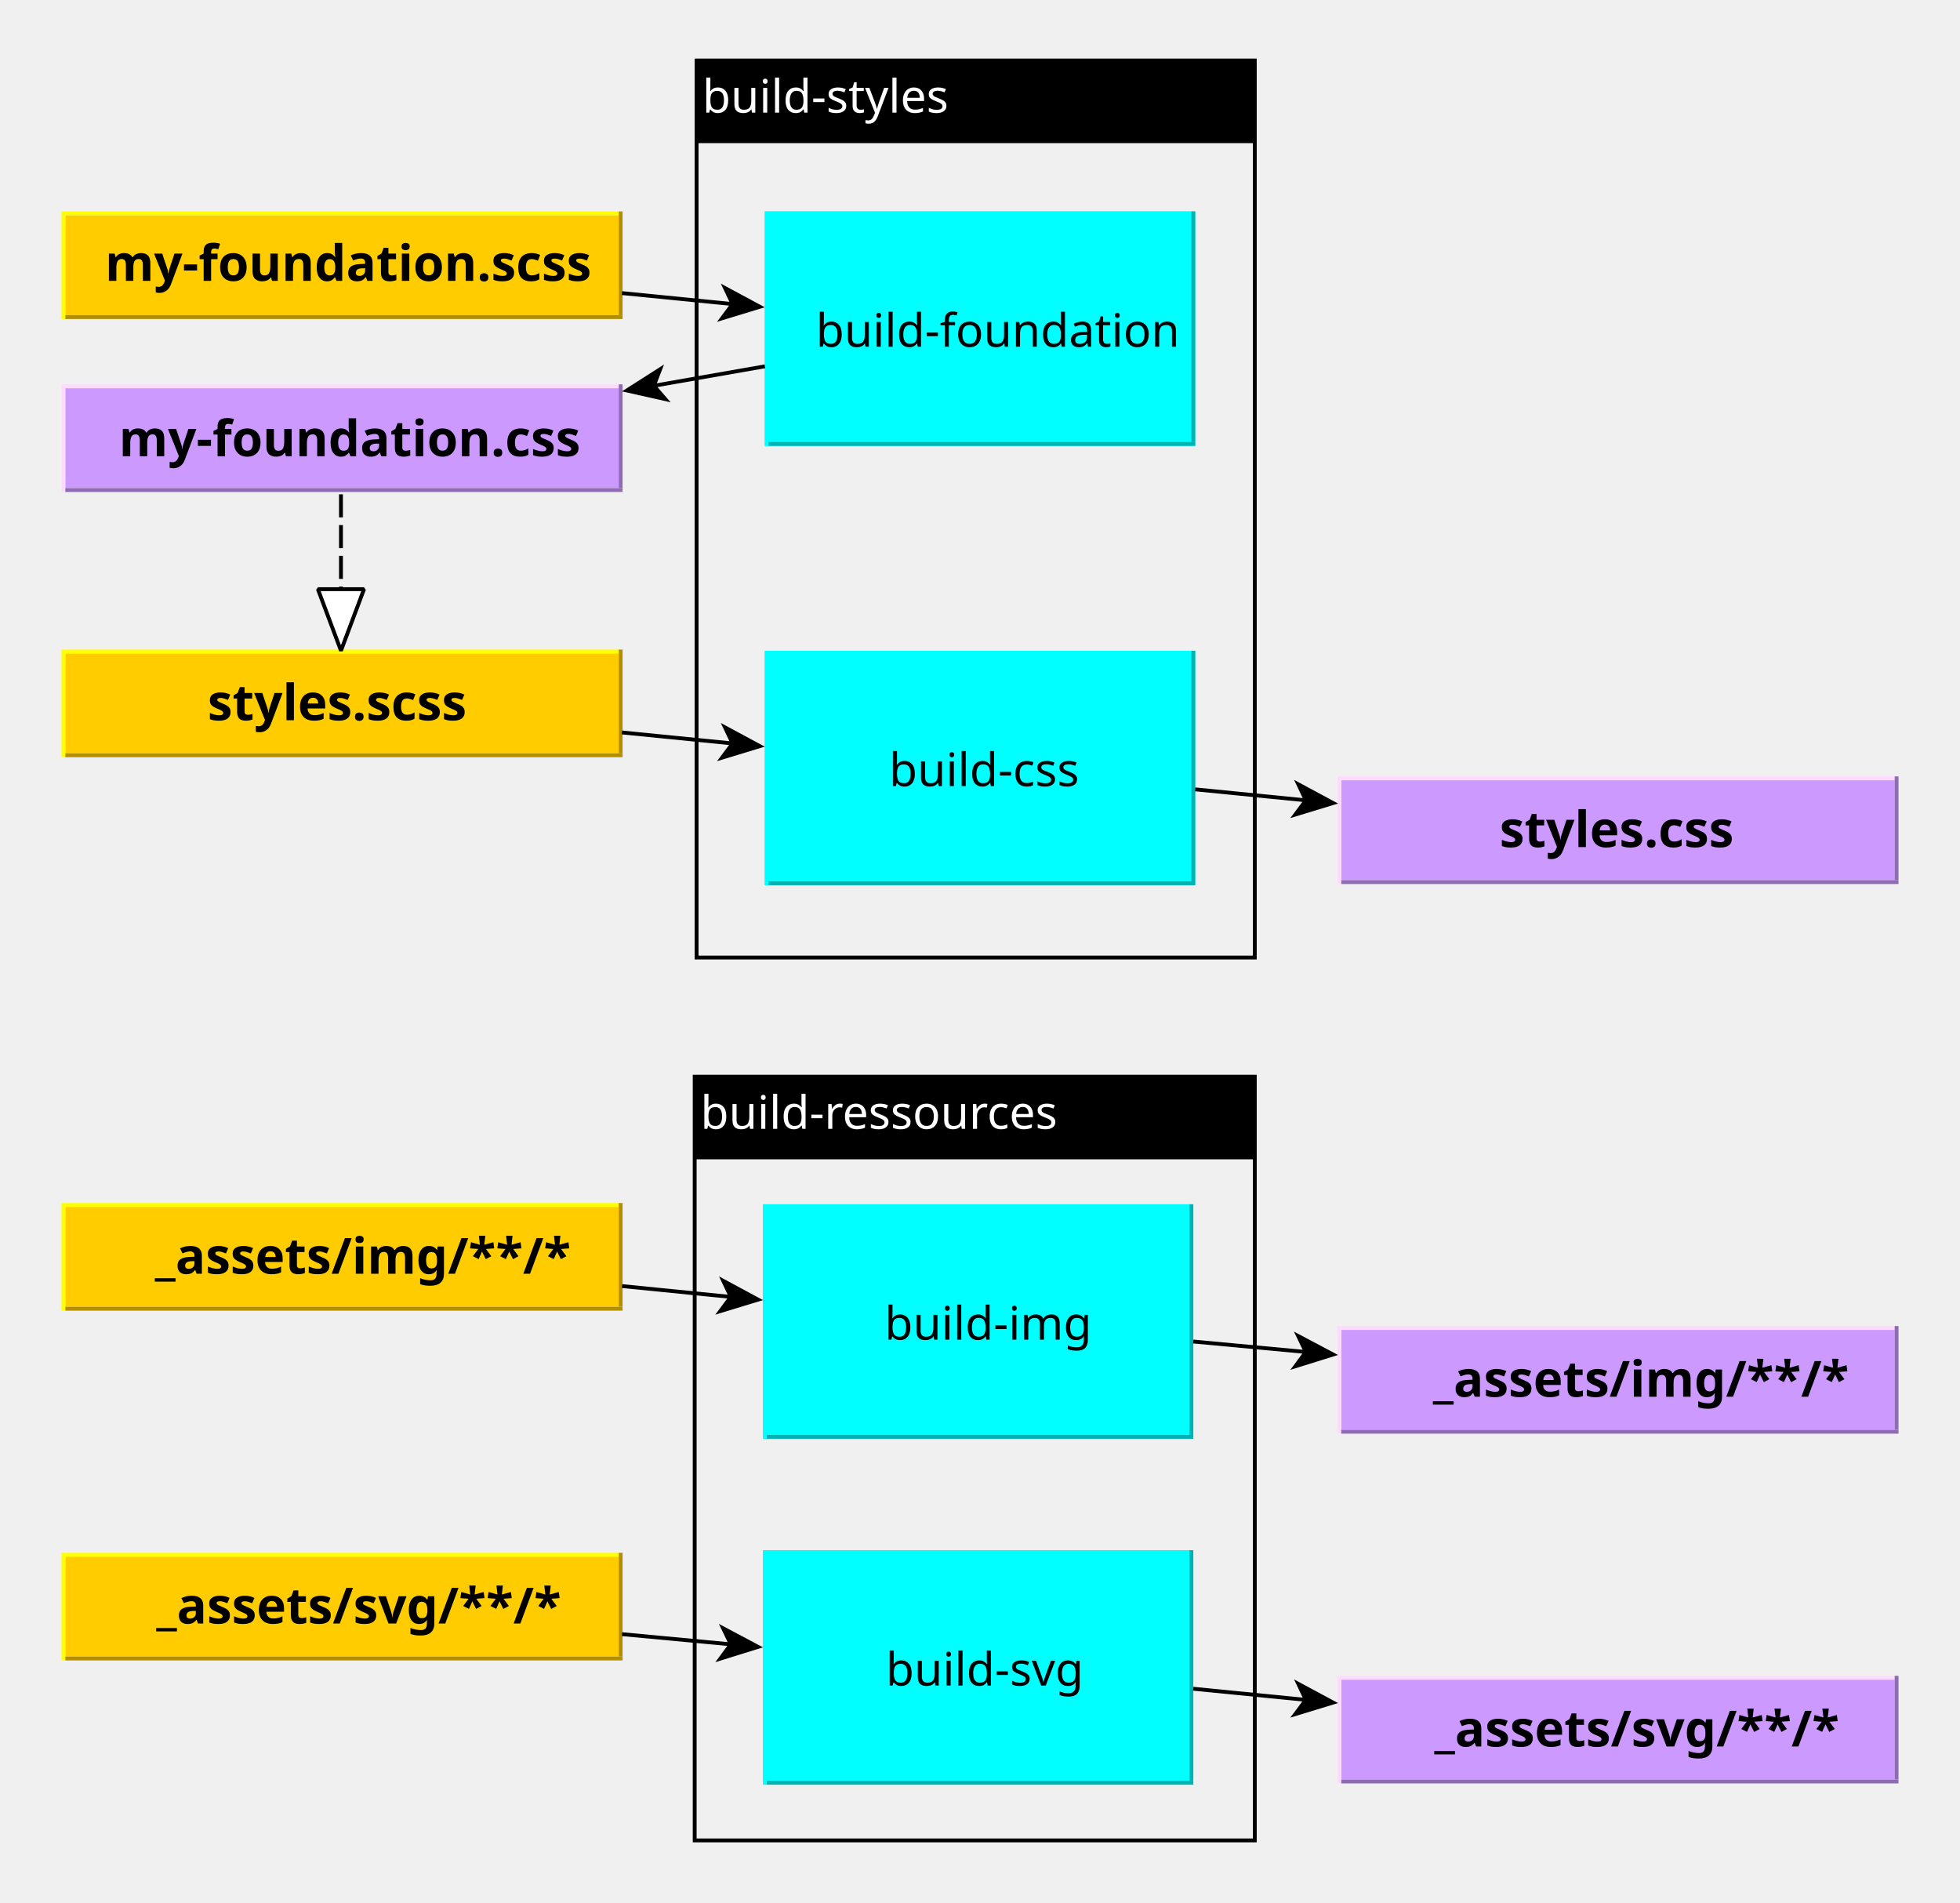
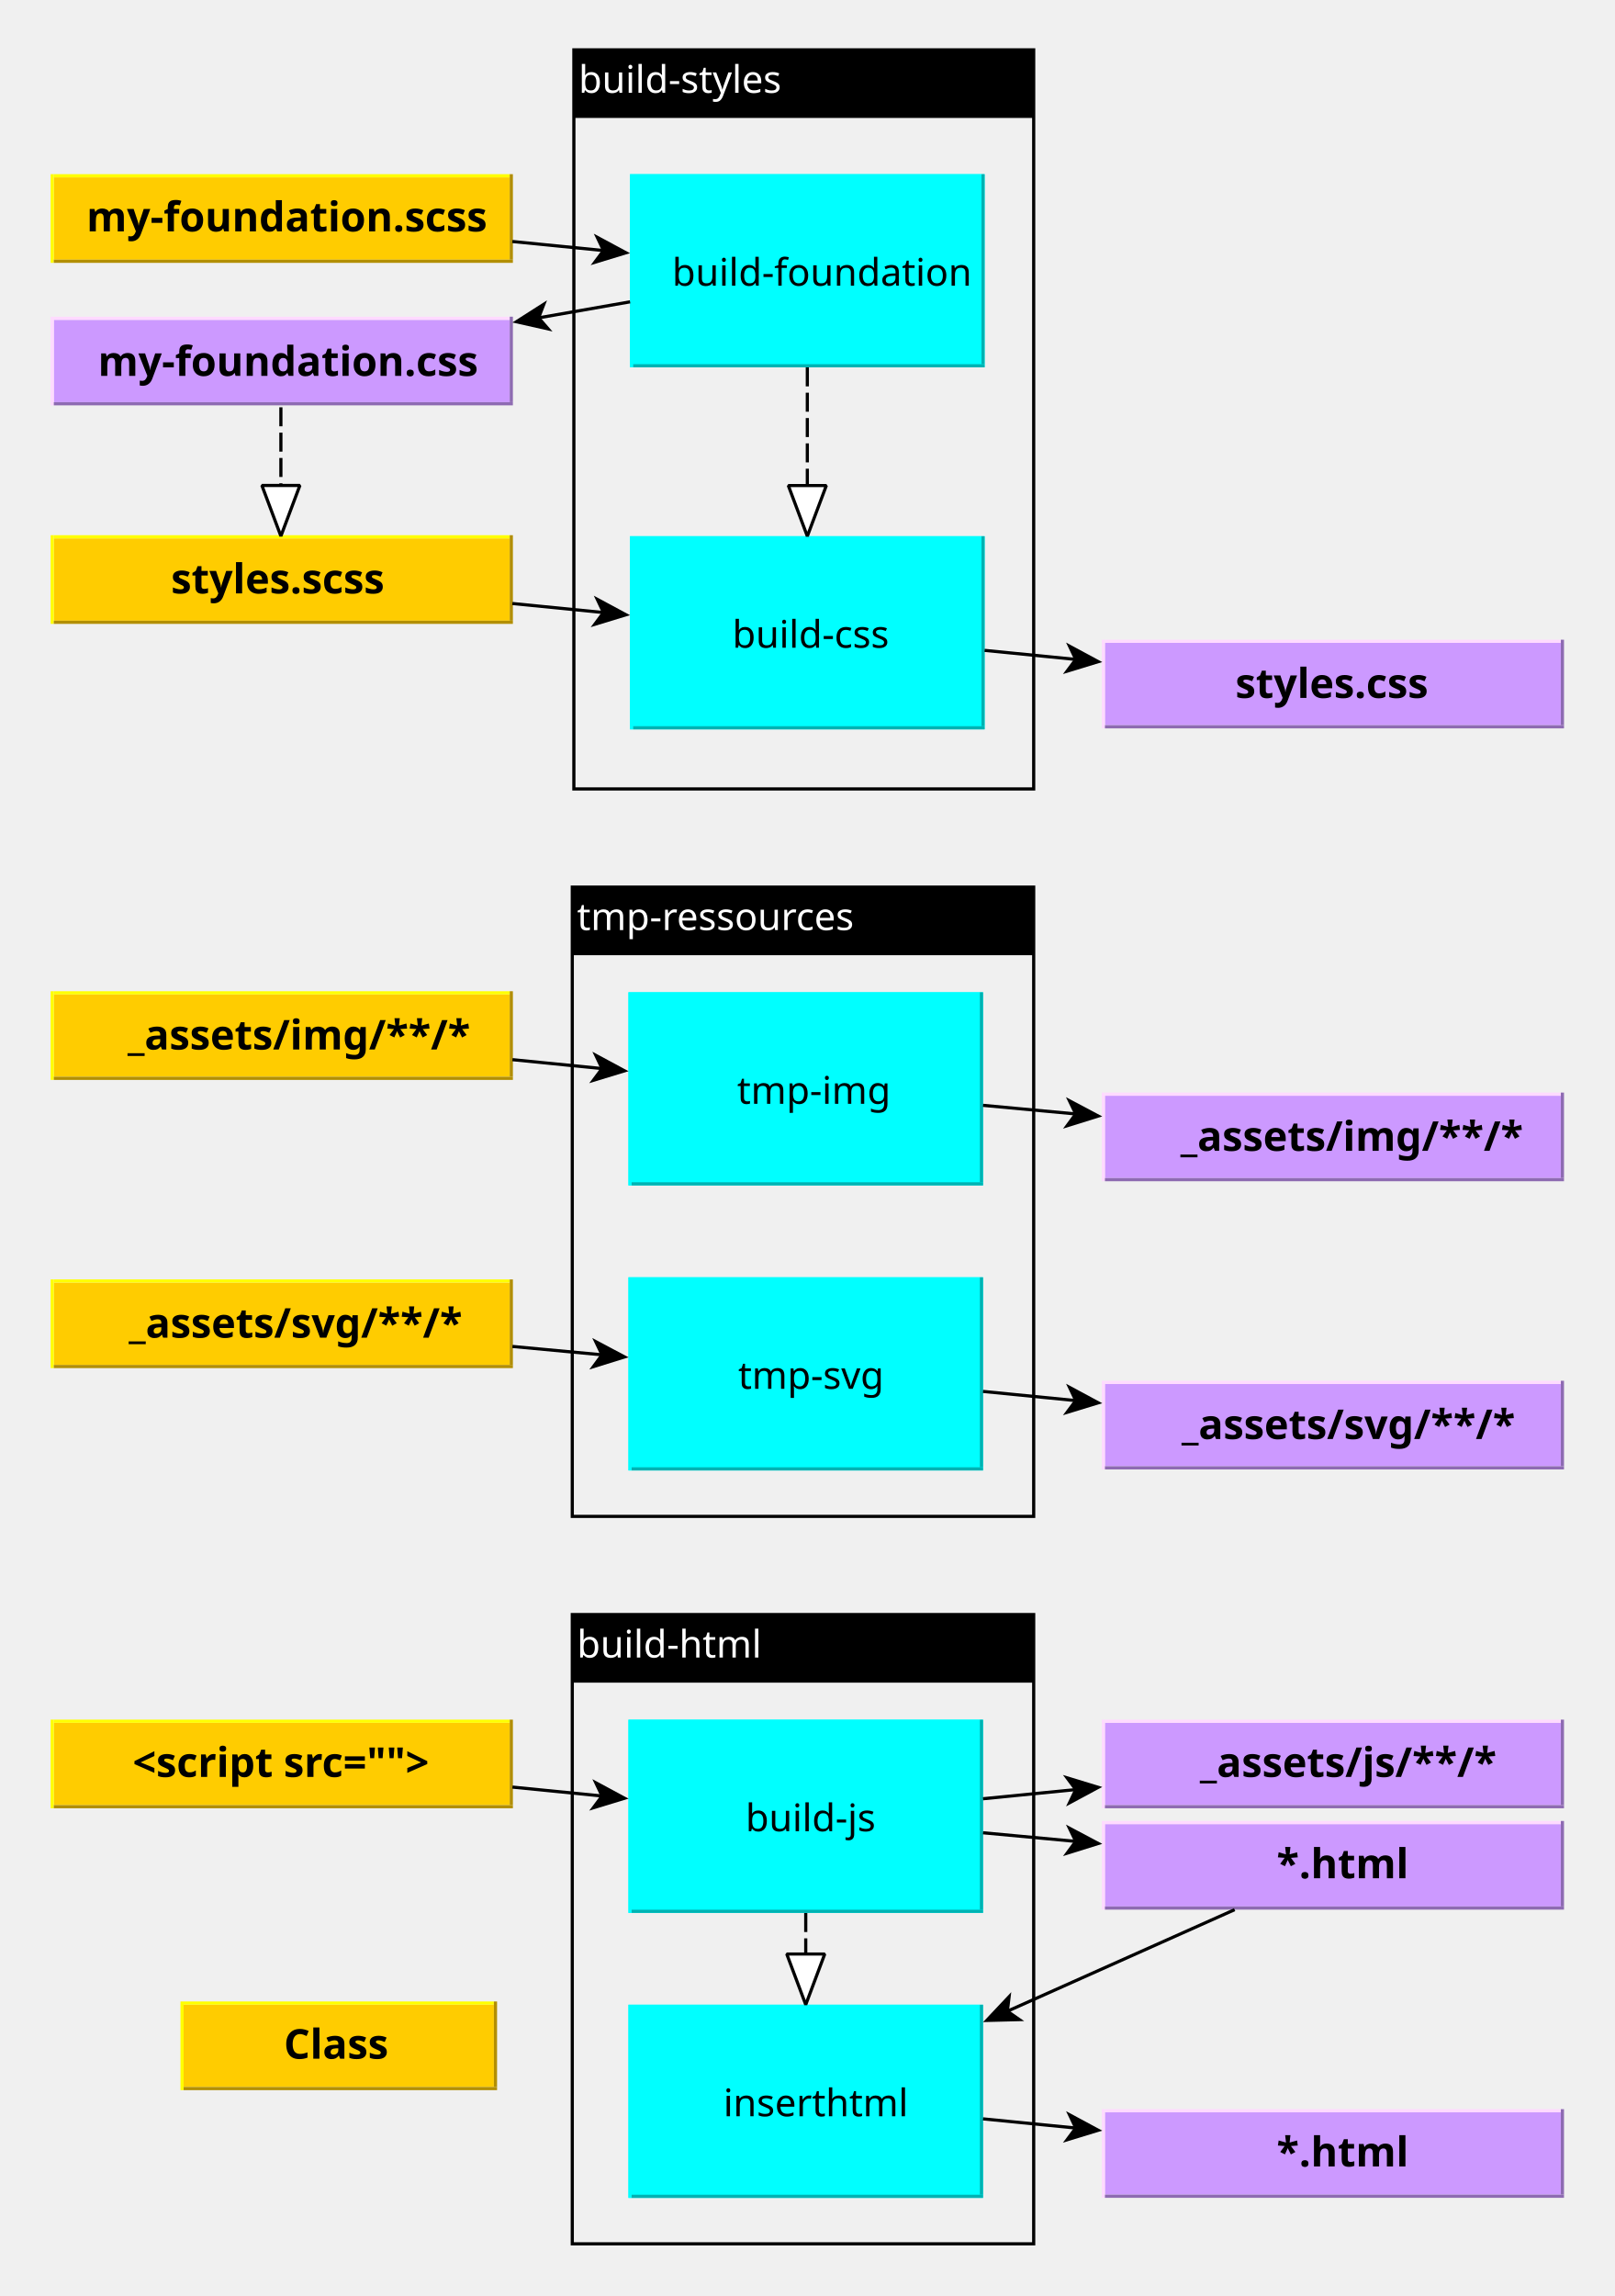
- <svg xmlns="http://www.w3.org/2000/svg" fill-opacity="1" color-rendering="auto" color-interpolation="auto" text-rendering="auto" stroke="black" stroke-linecap="square" width="510" stroke-miterlimit="10" shape-rendering="auto" stroke-opacity="1" fill="black" stroke-dasharray="none" font-weight="normal" stroke-width="1" height="495" font-family="'Dialog'" font-style="normal" stroke-linejoin="miter" font-size="12px" stroke-dashoffset="0" image-rendering="auto">
+ <svg xmlns="http://www.w3.org/2000/svg" fill-opacity="1" color-rendering="auto" color-interpolation="auto" text-rendering="auto" stroke="black" stroke-linecap="square" width="510" stroke-miterlimit="10" shape-rendering="auto" stroke-opacity="1" fill="black" stroke-dasharray="none" font-weight="normal" stroke-width="1" height="725" font-family="'Dialog'" font-style="normal" stroke-linejoin="miter" font-size="12px" stroke-dashoffset="0" image-rendering="auto">
  <defs id="genericDefs" />
  <g>
    <defs id="defs1">
      <clipPath clipPathUnits="userSpaceOnUse" id="clipPath1">
-         <path d="M0 0 L510 0 L510 495 L0 495 L0 0 Z" />
+         <path d="M0 0 L510 0 L510 725 L0 725 L0 0 Z" />
      </clipPath>
      <clipPath clipPathUnits="userSpaceOnUse" id="clipPath2">
-         <path d="M-312 -42 L198 -42 L198 453 L-312 453 L-312 -42 Z" />
+         <path d="M-312 -42 L198 -42 L198 683 L-312 683 L-312 -42 Z" />
      </clipPath>
      <clipPath clipPathUnits="userSpaceOnUse" id="clipPath3">
        <path d="M-296 13 L-296 41 L-150 41 L-150 13 Z" />
      </clipPath>
      <clipPath clipPathUnits="userSpaceOnUse" id="clipPath4">
        <path d="M-296 127 L-296 155 L-150 155 L-150 127 Z" />
      </clipPath>
      <clipPath clipPathUnits="userSpaceOnUse" id="clipPath5">
        <path d="M-296 58 L-296 86 L-150 86 L-150 58 Z" />
      </clipPath>
      <clipPath clipPathUnits="userSpaceOnUse" id="clipPath6">
        <path d="M36 160 L36 188 L182 188 L182 160 Z" />
      </clipPath>
      <clipPath clipPathUnits="userSpaceOnUse" id="clipPath7">
        <path d="M-296 362 L-296 390 L-150 390 L-150 362 Z" />
      </clipPath>
      <clipPath clipPathUnits="userSpaceOnUse" id="clipPath8">
        <path d="M-296 271 L-296 299 L-150 299 L-150 271 Z" />
      </clipPath>
      <clipPath clipPathUnits="userSpaceOnUse" id="clipPath9">
        <path d="M36 303 L36 331 L182 331 L182 303 Z" />
      </clipPath>
      <clipPath clipPathUnits="userSpaceOnUse" id="clipPath10">
        <path d="M36 394 L36 422 L182 422 L182 394 Z" />
+       </clipPath>
+       <clipPath clipPathUnits="userSpaceOnUse" id="clipPath11">
+         <path d="M-296 501 L-296 529 L-150 529 L-150 501 Z" />
+       </clipPath>
+       <clipPath clipPathUnits="userSpaceOnUse" id="clipPath12">
+         <path d="M36 533 L36 561 L182 561 L182 533 Z" />
+       </clipPath>
+       <clipPath clipPathUnits="userSpaceOnUse" id="clipPath13">
+         <path d="M36 624 L36 652 L182 652 L182 624 Z" />
+       </clipPath>
+       <clipPath clipPathUnits="userSpaceOnUse" id="clipPath14">
+         <path d="M36 501 L36 529 L182 529 L182 501 Z" />
+       </clipPath>
+       <clipPath clipPathUnits="userSpaceOnUse" id="clipPath15">
+         <path d="M-255 590 L-255 618 L-155 618 L-155 590 Z" />
      </clipPath>
    </defs>
    <g text-rendering="geometricPrecision" shape-rendering="geometricPrecision" transform="matrix(1,0,0,1,312,42)">
      <path d="M-131.24 -26.76 L-131.24 207.621 L15 207.621 L15 -26.76 ZM-130.24 -4.76 L-130.24 206.621 L14 206.621 L14 -4.76 Z" fill-rule="evenodd" clip-path="url(#clipPath2)" stroke="none" />
    </g>
    <g stroke-linecap="butt" transform="matrix(1,0,0,1,312,42)" fill="white" text-rendering="geometricPrecision" font-family="sans-serif" shape-rendering="geometricPrecision" stroke="white" stroke-miterlimit="1.45">
      <text x="-129.24" xml:space="preserve" y="-12.695" clip-path="url(#clipPath2)" stroke="none">build-styles</text>
    </g>
    <g fill="aqua" text-rendering="geometricPrecision" shape-rendering="geometricPrecision" transform="matrix(1,0,0,1,312,42)" stroke="aqua">
      <rect x="-113" width="112" height="61" y="13" clip-path="url(#clipPath2)" stroke="none" />
    </g>
    <g fill="aqua" text-rendering="geometricPrecision" shape-rendering="geometricPrecision" transform="matrix(1,0,0,1,312,42)" stroke="aqua">
      <rect x="-113" width="1" height="61" y="13" clip-path="url(#clipPath2)" stroke="none" />
      <rect x="-112" width="110" height="1" y="13" clip-path="url(#clipPath2)" stroke="none" />
      <rect x="-112" y="73" clip-path="url(#clipPath2)" fill="rgb(0,178,178)" width="111" height="1" stroke="none" />
      <rect x="-2" y="13" clip-path="url(#clipPath2)" fill="rgb(0,178,178)" width="1" height="60" stroke="none" />
    </g>
    <g text-rendering="geometricPrecision" stroke-miterlimit="1.45" shape-rendering="geometricPrecision" font-family="sans-serif" transform="matrix(1,0,0,1,312,42)" stroke-linecap="butt">
      <text x="-99.7" xml:space="preserve" y="48.214" clip-path="url(#clipPath2)" stroke="none">build-foundation</text>
    </g>
    <g fill="rgb(255,204,0)" text-rendering="geometricPrecision" shape-rendering="geometricPrecision" transform="matrix(1,0,0,1,312,42)" stroke="rgb(255,204,0)">
      <rect x="-295" width="144" height="26" y="14" clip-path="url(#clipPath2)" stroke="none" />
      <rect x="-296" y="13" clip-path="url(#clipPath2)" fill="yellow" width="1" height="28" stroke="none" />
      <rect x="-295" y="13" clip-path="url(#clipPath2)" fill="yellow" width="144" height="1" stroke="none" />
      <rect x="-295" y="40" clip-path="url(#clipPath2)" fill="rgb(178,142,0)" width="145" height="1" stroke="none" />
      <rect x="-151" y="13" clip-path="url(#clipPath2)" fill="rgb(178,142,0)" width="1" height="27" stroke="none" />
    </g>
    <g font-size="13px" stroke-linecap="butt" transform="matrix(1,0,0,1,312,42)" text-rendering="geometricPrecision" font-family="sans-serif" shape-rendering="geometricPrecision" font-weight="bold" stroke-miterlimit="1.45">
      <text x="-284.678" xml:space="preserve" y="31.07" clip-path="url(#clipPath3)" stroke="none">my-foundation.scss</text>
    </g>
    <g fill="rgb(255,204,0)" text-rendering="geometricPrecision" shape-rendering="geometricPrecision" transform="matrix(1,0,0,1,312,42)" stroke="rgb(255,204,0)">
      <rect x="-295" width="144" height="26" y="128" clip-path="url(#clipPath2)" stroke="none" />
      <rect x="-296" y="127" clip-path="url(#clipPath2)" fill="yellow" width="1" height="28" stroke="none" />
      <rect x="-295" y="127" clip-path="url(#clipPath2)" fill="yellow" width="144" height="1" stroke="none" />
      <rect x="-295" y="154" clip-path="url(#clipPath2)" fill="rgb(178,142,0)" width="145" height="1" stroke="none" />
      <rect x="-151" y="127" clip-path="url(#clipPath2)" fill="rgb(178,142,0)" width="1" height="27" stroke="none" />
    </g>
    <g font-size="13px" stroke-linecap="butt" transform="matrix(1,0,0,1,312,42)" text-rendering="geometricPrecision" font-family="sans-serif" shape-rendering="geometricPrecision" font-weight="bold" stroke-miterlimit="1.45">
      <text x="-257.976" xml:space="preserve" y="145.381" clip-path="url(#clipPath4)" stroke="none">styles.scss</text>
    </g>
    <g fill="aqua" text-rendering="geometricPrecision" shape-rendering="geometricPrecision" transform="matrix(1,0,0,1,312,42)" stroke="aqua">
      <rect x="-113" width="112" height="61" y="127.311" clip-path="url(#clipPath2)" stroke="none" />
      <rect x="-113" width="1" height="61" y="127.311" clip-path="url(#clipPath2)" stroke="none" />
      <rect x="-112" width="110" height="1" y="127.311" clip-path="url(#clipPath2)" stroke="none" />
      <rect x="-112" y="187.311" clip-path="url(#clipPath2)" fill="rgb(0,178,178)" width="111" height="1" stroke="none" />
      <rect x="-2" y="127.311" clip-path="url(#clipPath2)" fill="rgb(0,178,178)" width="1" height="60" stroke="none" />
    </g>
    <g text-rendering="geometricPrecision" stroke-miterlimit="1.45" shape-rendering="geometricPrecision" font-family="sans-serif" transform="matrix(1,0,0,1,312,42)" stroke-linecap="butt">
      <text x="-80.675" xml:space="preserve" y="162.525" clip-path="url(#clipPath2)" stroke="none">build-css</text>
    </g>
    <g fill="rgb(204,153,255)" text-rendering="geometricPrecision" shape-rendering="geometricPrecision" transform="matrix(1,0,0,1,312,42)" stroke="rgb(204,153,255)">
      <rect x="-295" width="144" height="26" y="59" clip-path="url(#clipPath2)" stroke="none" />
      <rect x="-296" y="58" clip-path="url(#clipPath2)" fill="rgb(255,218,255)" width="1" height="28" stroke="none" />
      <rect x="-295" y="58" clip-path="url(#clipPath2)" fill="rgb(255,218,255)" width="144" height="1" stroke="none" />
      <rect x="-295" y="85" clip-path="url(#clipPath2)" fill="rgb(142,107,178)" width="145" height="1" stroke="none" />
      <rect x="-151" y="58" clip-path="url(#clipPath2)" fill="rgb(142,107,178)" width="1" height="27" stroke="none" />
    </g>
    <g font-size="13px" stroke-linecap="butt" transform="matrix(1,0,0,1,312,42)" text-rendering="geometricPrecision" font-family="sans-serif" shape-rendering="geometricPrecision" font-weight="bold" stroke-miterlimit="1.45">
      <text x="-281.063" xml:space="preserve" y="76.695" clip-path="url(#clipPath5)" stroke="none">my-foundation.css</text>
    </g>
    <g fill="rgb(204,153,255)" text-rendering="geometricPrecision" shape-rendering="geometricPrecision" transform="matrix(1,0,0,1,312,42)" stroke="rgb(204,153,255)">
      <rect x="37" width="144" height="26" y="161" clip-path="url(#clipPath2)" stroke="none" />
      <rect x="36" y="160" clip-path="url(#clipPath2)" fill="rgb(255,218,255)" width="1" height="28" stroke="none" />
      <rect x="37" y="160" clip-path="url(#clipPath2)" fill="rgb(255,218,255)" width="144" height="1" stroke="none" />
      <rect x="37" y="187" clip-path="url(#clipPath2)" fill="rgb(142,107,178)" width="145" height="1" stroke="none" />
      <rect x="181" y="160" clip-path="url(#clipPath2)" fill="rgb(142,107,178)" width="1" height="27" stroke="none" />
    </g>
    <g font-size="13px" stroke-linecap="butt" transform="matrix(1,0,0,1,312,42)" text-rendering="geometricPrecision" font-family="sans-serif" shape-rendering="geometricPrecision" font-weight="bold" stroke-miterlimit="1.45">
      <text x="78.199" xml:space="preserve" y="178.381" clip-path="url(#clipPath6)" stroke="none">styles.css</text>
      <path fill="none" d="M-150.167 34.255 L-120.961 37.153" clip-path="url(#clipPath2)" />
      <path d="M-113 37.943 L-124.448 31.783 L-121.956 37.054 L-125.435 41.734 Z" stroke="none" clip-path="url(#clipPath2)" />
      <path fill="none" d="M-150.167 148.566 L-120.961 151.464" clip-path="url(#clipPath2)" />
      <path d="M-113 152.254 L-124.448 146.093 L-121.956 151.365 L-125.435 156.044 Z" stroke="none" clip-path="url(#clipPath2)" />
-       <path fill="none" d="M-112.981 53.306 L-142.29 58.439" clip-path="url(#clipPath2)" />
-       <path d="M-150.169 59.819 L-137.487 62.674 L-141.304 58.267 L-139.212 52.824 Z" stroke="none" clip-path="url(#clipPath2)" />
    </g>
    <g text-rendering="geometricPrecision" stroke-miterlimit="1.45" stroke-dasharray="6,2" shape-rendering="geometricPrecision" transform="matrix(1,0,0,1,312,42)" stroke-linecap="butt">
+       <path fill="none" d="M-57 74.003 L-57 112.324" clip-path="url(#clipPath2)" />
+       <path fill="white" d="M-57 127.324 L-51 111.324 L-63 111.324 Z" clip-path="url(#clipPath2)" stroke="none" />
+       <path fill="none" stroke-dasharray="none" d="M-57 127.324 L-51 111.324 L-63 111.324 Z" clip-path="url(#clipPath2)" />
+       <path fill="none" stroke-dasharray="none" d="M-112.981 53.306 L-142.29 58.439" clip-path="url(#clipPath2)" />
+       <path stroke-dasharray="none" d="M-150.169 59.819 L-137.487 62.674 L-141.304 58.267 L-139.212 52.824 Z" clip-path="url(#clipPath2)" stroke="none" />
      <path fill="none" d="M-223.28 86.61 L-223.28 112.288" clip-path="url(#clipPath2)" />
      <path fill="white" d="M-223.28 127.288 L-217.28 111.288 L-229.28 111.288 Z" clip-path="url(#clipPath2)" stroke="none" />
      <path fill="none" stroke-dasharray="none" d="M-223.28 127.288 L-217.28 111.288 L-229.28 111.288 Z" clip-path="url(#clipPath2)" />
      <path fill="none" stroke-dasharray="none" d="M-1.018 163.366 L28.209 166.266" clip-path="url(#clipPath2)" />
      <path stroke-dasharray="none" d="M36.169 167.056 L24.722 160.895 L27.213 166.167 L23.734 170.847 Z" clip-path="url(#clipPath2)" stroke="none" />
    </g>
    <g text-rendering="geometricPrecision" shape-rendering="geometricPrecision" transform="matrix(1,0,0,1,312,42)">
      <path d="M-131.74 237.621 L-131.74 437.323 L15 437.323 L15 237.621 ZM-130.74 259.622 L-130.74 436.323 L14 436.323 L14 259.622 Z" fill-rule="evenodd" clip-path="url(#clipPath2)" stroke="none" />
    </g>
    <g stroke-linecap="butt" transform="matrix(1,0,0,1,312,42)" fill="white" text-rendering="geometricPrecision" font-family="sans-serif" shape-rendering="geometricPrecision" stroke="white" stroke-miterlimit="1.45">
-       <text x="-129.74" xml:space="preserve" y="251.686" clip-path="url(#clipPath2)" stroke="none">build-ressources</text>
+       <text x="-129.74" xml:space="preserve" y="251.686" clip-path="url(#clipPath2)" stroke="none">tmp-ressources</text>
    </g>
    <g fill="aqua" text-rendering="geometricPrecision" shape-rendering="geometricPrecision" transform="matrix(1,0,0,1,312,42)" stroke="aqua">
      <rect x="-113.5" width="112" height="61" y="271.323" clip-path="url(#clipPath2)" stroke="none" />
      <rect x="-113.5" width="1" height="61" y="271.323" clip-path="url(#clipPath2)" stroke="none" />
      <rect x="-112.5" width="110" height="1" y="271.323" clip-path="url(#clipPath2)" stroke="none" />
      <rect x="-112.5" y="331.323" clip-path="url(#clipPath2)" fill="rgb(0,178,178)" width="111" height="1" stroke="none" />
      <rect x="-2.5" y="271.323" clip-path="url(#clipPath2)" fill="rgb(0,178,178)" width="1" height="60" stroke="none" />
    </g>
    <g text-rendering="geometricPrecision" stroke-miterlimit="1.45" shape-rendering="geometricPrecision" font-family="sans-serif" transform="matrix(1,0,0,1,312,42)" stroke-linecap="butt">
-       <text x="-81.843" xml:space="preserve" y="306.536" clip-path="url(#clipPath2)" stroke="none">build-img</text>
+       <text x="-79.168" xml:space="preserve" y="306.536" clip-path="url(#clipPath2)" stroke="none">tmp-img</text>
    </g>
    <g fill="aqua" text-rendering="geometricPrecision" shape-rendering="geometricPrecision" transform="matrix(1,0,0,1,312,42)" stroke="aqua">
      <rect x="-113.5" width="112" height="61" y="361.323" clip-path="url(#clipPath2)" stroke="none" />
      <rect x="-113.5" width="1" height="61" y="361.323" clip-path="url(#clipPath2)" stroke="none" />
      <rect x="-112.5" width="110" height="1" y="361.323" clip-path="url(#clipPath2)" stroke="none" />
      <rect x="-112.5" y="421.323" clip-path="url(#clipPath2)" fill="rgb(0,178,178)" width="111" height="1" stroke="none" />
      <rect x="-2.5" y="361.323" clip-path="url(#clipPath2)" fill="rgb(0,178,178)" width="1" height="60" stroke="none" />
    </g>
    <g text-rendering="geometricPrecision" stroke-miterlimit="1.45" shape-rendering="geometricPrecision" font-family="sans-serif" transform="matrix(1,0,0,1,312,42)" stroke-linecap="butt">
-       <text x="-81.512" xml:space="preserve" y="396.536" clip-path="url(#clipPath2)" stroke="none">build-svg</text>
+       <text x="-78.837" xml:space="preserve" y="396.536" clip-path="url(#clipPath2)" stroke="none">tmp-svg</text>
    </g>
    <g fill="rgb(255,204,0)" text-rendering="geometricPrecision" shape-rendering="geometricPrecision" transform="matrix(1,0,0,1,312,42)" stroke="rgb(255,204,0)">
      <rect x="-295" width="144" height="26" y="363" clip-path="url(#clipPath2)" stroke="none" />
      <rect x="-296" y="362" clip-path="url(#clipPath2)" fill="yellow" width="1" height="28" stroke="none" />
      <rect x="-295" y="362" clip-path="url(#clipPath2)" fill="yellow" width="144" height="1" stroke="none" />
      <rect x="-295" y="389" clip-path="url(#clipPath2)" fill="rgb(178,142,0)" width="145" height="1" stroke="none" />
      <rect x="-151" y="362" clip-path="url(#clipPath2)" fill="rgb(178,142,0)" width="1" height="27" stroke="none" />
    </g>
    <g font-size="13px" stroke-linecap="butt" transform="matrix(1,0,0,1,312,42)" text-rendering="geometricPrecision" font-family="sans-serif" shape-rendering="geometricPrecision" font-weight="bold" stroke-miterlimit="1.45">
      <text x="-271.341" xml:space="preserve" y="380.392" clip-path="url(#clipPath7)" stroke="none">_assets/svg/**/*</text>
    </g>
    <g fill="rgb(255,204,0)" text-rendering="geometricPrecision" shape-rendering="geometricPrecision" transform="matrix(1,0,0,1,312,42)" stroke="rgb(255,204,0)">
      <rect x="-295" width="144" height="26" y="272" clip-path="url(#clipPath2)" stroke="none" />
      <rect x="-296" y="271" clip-path="url(#clipPath2)" fill="yellow" width="1" height="28" stroke="none" />
      <rect x="-295" y="271" clip-path="url(#clipPath2)" fill="yellow" width="144" height="1" stroke="none" />
      <rect x="-295" y="298" clip-path="url(#clipPath2)" fill="rgb(178,142,0)" width="145" height="1" stroke="none" />
      <rect x="-151" y="271" clip-path="url(#clipPath2)" fill="rgb(178,142,0)" width="1" height="27" stroke="none" />
    </g>
    <g font-size="13px" stroke-linecap="butt" transform="matrix(1,0,0,1,312,42)" text-rendering="geometricPrecision" font-family="sans-serif" shape-rendering="geometricPrecision" font-weight="bold" stroke-miterlimit="1.45">
      <text x="-271.697" xml:space="preserve" y="289.392" clip-path="url(#clipPath8)" stroke="none">_assets/img/**/*</text>
    </g>
    <g fill="rgb(204,153,255)" text-rendering="geometricPrecision" shape-rendering="geometricPrecision" transform="matrix(1,0,0,1,312,42)" stroke="rgb(204,153,255)">
      <rect x="37" width="144" height="26" y="304" clip-path="url(#clipPath2)" stroke="none" />
      <rect x="36" y="303" clip-path="url(#clipPath2)" fill="rgb(255,218,255)" width="1" height="28" stroke="none" />
      <rect x="37" y="303" clip-path="url(#clipPath2)" fill="rgb(255,218,255)" width="144" height="1" stroke="none" />
      <rect x="37" y="330" clip-path="url(#clipPath2)" fill="rgb(142,107,178)" width="145" height="1" stroke="none" />
      <rect x="181" y="303" clip-path="url(#clipPath2)" fill="rgb(142,107,178)" width="1" height="27" stroke="none" />
    </g>
    <g font-size="13px" stroke-linecap="butt" transform="matrix(1,0,0,1,312,42)" text-rendering="geometricPrecision" font-family="sans-serif" shape-rendering="geometricPrecision" font-weight="bold" stroke-miterlimit="1.45">
      <text x="60.863" xml:space="preserve" y="321.392" clip-path="url(#clipPath9)" stroke="none">_assets/img/**/*</text>
    </g>
    <g fill="rgb(204,153,255)" text-rendering="geometricPrecision" shape-rendering="geometricPrecision" transform="matrix(1,0,0,1,312,42)" stroke="rgb(204,153,255)">
      <rect x="37" width="144" height="26" y="395" clip-path="url(#clipPath2)" stroke="none" />
      <rect x="36" y="394" clip-path="url(#clipPath2)" fill="rgb(255,218,255)" width="1" height="28" stroke="none" />
      <rect x="37" y="394" clip-path="url(#clipPath2)" fill="rgb(255,218,255)" width="144" height="1" stroke="none" />
      <rect x="37" y="421" clip-path="url(#clipPath2)" fill="rgb(142,107,178)" width="145" height="1" stroke="none" />
      <rect x="181" y="394" clip-path="url(#clipPath2)" fill="rgb(142,107,178)" width="1" height="27" stroke="none" />
    </g>
    <g font-size="13px" stroke-linecap="butt" transform="matrix(1,0,0,1,312,42)" text-rendering="geometricPrecision" font-family="sans-serif" shape-rendering="geometricPrecision" font-weight="bold" stroke-miterlimit="1.45">
      <text x="61.219" xml:space="preserve" y="412.392" clip-path="url(#clipPath10)" stroke="none">_assets/svg/**/*</text>
      <path fill="none" d="M-150.144 383.161 L-121.423 385.846" clip-path="url(#clipPath2)" />
      <path d="M-113.457 386.591 L-124.94 380.495 L-122.418 385.753 L-125.871 390.452 Z" stroke="none" clip-path="url(#clipPath2)" />
      <path fill="none" d="M-150.144 292.602 L-121.418 295.461" clip-path="url(#clipPath2)" />
      <path d="M-113.457 296.253 L-124.903 290.089 L-122.413 295.362 L-125.894 300.04 Z" stroke="none" clip-path="url(#clipPath2)" />
      <path fill="none" d="M-1.513 307.026 L28.201 309.787" clip-path="url(#clipPath2)" />
      <path d="M36.166 310.528 L24.68 304.439 L27.205 309.695 L23.755 314.396 Z" stroke="none" clip-path="url(#clipPath2)" />
      <path fill="none" d="M-1.513 397.362 L28.205 400.302" clip-path="url(#clipPath2)" />
      <path d="M36.166 401.089 L24.717 394.932 L27.21 400.203 L23.732 404.884 Z" stroke="none" clip-path="url(#clipPath2)" />
    </g>
+     <g text-rendering="geometricPrecision" shape-rendering="geometricPrecision" transform="matrix(1,0,0,1,312,42)">
+       <path d="M-131.74 467.323 L-131.74 667.024 L15 667.024 L15 467.323 ZM-130.74 489.323 L-130.74 666.024 L14 666.024 L14 489.323 Z" fill-rule="evenodd" clip-path="url(#clipPath2)" stroke="none" />
+     </g>
+     <g stroke-linecap="butt" transform="matrix(1,0,0,1,312,42)" fill="white" text-rendering="geometricPrecision" font-family="sans-serif" shape-rendering="geometricPrecision" stroke="white" stroke-miterlimit="1.45">
+       <text x="-129.74" xml:space="preserve" y="481.387" clip-path="url(#clipPath2)" stroke="none">build-html</text>
+     </g>
+     <g fill="aqua" text-rendering="geometricPrecision" shape-rendering="geometricPrecision" transform="matrix(1,0,0,1,312,42)" stroke="aqua">
+       <rect x="-113.5" width="112" height="61" y="501.024" clip-path="url(#clipPath2)" stroke="none" />
+       <rect x="-113.5" width="1" height="61" y="501.024" clip-path="url(#clipPath2)" stroke="none" />
+       <rect x="-112.5" width="110" height="1" y="501.024" clip-path="url(#clipPath2)" stroke="none" />
+       <rect x="-112.5" y="561.024" clip-path="url(#clipPath2)" fill="rgb(0,178,178)" width="111" height="1" stroke="none" />
+       <rect x="-2.5" y="501.024" clip-path="url(#clipPath2)" fill="rgb(0,178,178)" width="1" height="60" stroke="none" />
+     </g>
+     <g text-rendering="geometricPrecision" stroke-miterlimit="1.45" shape-rendering="geometricPrecision" font-family="sans-serif" transform="matrix(1,0,0,1,312,42)" stroke-linecap="butt">
+       <text x="-76.508" xml:space="preserve" y="536.238" clip-path="url(#clipPath2)" stroke="none">build-js</text>
+     </g>
+     <g fill="aqua" text-rendering="geometricPrecision" shape-rendering="geometricPrecision" transform="matrix(1,0,0,1,312,42)" stroke="aqua">
+       <rect x="-113.5" width="112" height="61" y="591.024" clip-path="url(#clipPath2)" stroke="none" />
+       <rect x="-113.5" width="1" height="61" y="591.024" clip-path="url(#clipPath2)" stroke="none" />
+       <rect x="-112.5" width="110" height="1" y="591.024" clip-path="url(#clipPath2)" stroke="none" />
+       <rect x="-112.5" y="651.024" clip-path="url(#clipPath2)" fill="rgb(0,178,178)" width="111" height="1" stroke="none" />
+       <rect x="-2.5" y="591.024" clip-path="url(#clipPath2)" fill="rgb(0,178,178)" width="1" height="60" stroke="none" />
+     </g>
+     <g text-rendering="geometricPrecision" stroke-miterlimit="1.45" shape-rendering="geometricPrecision" font-family="sans-serif" transform="matrix(1,0,0,1,312,42)" stroke-linecap="butt">
+       <text x="-83.507" xml:space="preserve" y="626.238" clip-path="url(#clipPath2)" stroke="none">inserthtml</text>
+     </g>
+     <g fill="rgb(255,204,0)" text-rendering="geometricPrecision" shape-rendering="geometricPrecision" transform="matrix(1,0,0,1,312,42)" stroke="rgb(255,204,0)">
+       <rect x="-295" width="144" height="26" y="502" clip-path="url(#clipPath2)" stroke="none" />
+       <rect x="-296" y="501" clip-path="url(#clipPath2)" fill="yellow" width="1" height="28" stroke="none" />
+       <rect x="-295" y="501" clip-path="url(#clipPath2)" fill="yellow" width="144" height="1" stroke="none" />
+       <rect x="-295" y="528" clip-path="url(#clipPath2)" fill="rgb(178,142,0)" width="145" height="1" stroke="none" />
+       <rect x="-151" y="501" clip-path="url(#clipPath2)" fill="rgb(178,142,0)" width="1" height="27" stroke="none" />
+     </g>
+     <g font-size="13px" stroke-linecap="butt" transform="matrix(1,0,0,1,312,42)" text-rendering="geometricPrecision" font-family="sans-serif" shape-rendering="geometricPrecision" font-weight="bold" stroke-miterlimit="1.45">
+       <text x="-270.097" xml:space="preserve" y="519.094" clip-path="url(#clipPath11)" stroke="none">&lt;script src=""&gt;</text>
+     </g>
+     <g fill="rgb(204,153,255)" text-rendering="geometricPrecision" shape-rendering="geometricPrecision" transform="matrix(1,0,0,1,312,42)" stroke="rgb(204,153,255)">
+       <rect x="37" width="144" height="26" y="534" clip-path="url(#clipPath2)" stroke="none" />
+       <rect x="36" y="533" clip-path="url(#clipPath2)" fill="rgb(255,218,255)" width="1" height="28" stroke="none" />
+       <rect x="37" y="533" clip-path="url(#clipPath2)" fill="rgb(255,218,255)" width="144" height="1" stroke="none" />
+       <rect x="37" y="560" clip-path="url(#clipPath2)" fill="rgb(142,107,178)" width="145" height="1" stroke="none" />
+       <rect x="181" y="533" clip-path="url(#clipPath2)" fill="rgb(142,107,178)" width="1" height="27" stroke="none" />
+     </g>
+     <g font-size="13px" stroke-linecap="butt" transform="matrix(1,0,0,1,312,42)" text-rendering="geometricPrecision" font-family="sans-serif" shape-rendering="geometricPrecision" font-weight="bold" stroke-miterlimit="1.45">
+       <text x="91.224" xml:space="preserve" y="551.094" clip-path="url(#clipPath12)" stroke="none">*.html</text>
+     </g>
+     <g fill="rgb(204,153,255)" text-rendering="geometricPrecision" shape-rendering="geometricPrecision" transform="matrix(1,0,0,1,312,42)" stroke="rgb(204,153,255)">
+       <rect x="37" width="144" height="26" y="625" clip-path="url(#clipPath2)" stroke="none" />
+       <rect x="36" y="624" clip-path="url(#clipPath2)" fill="rgb(255,218,255)" width="1" height="28" stroke="none" />
+       <rect x="37" y="624" clip-path="url(#clipPath2)" fill="rgb(255,218,255)" width="144" height="1" stroke="none" />
+       <rect x="37" y="651" clip-path="url(#clipPath2)" fill="rgb(142,107,178)" width="145" height="1" stroke="none" />
+       <rect x="181" y="624" clip-path="url(#clipPath2)" fill="rgb(142,107,178)" width="1" height="27" stroke="none" />
+     </g>
+     <g font-size="13px" stroke-linecap="butt" transform="matrix(1,0,0,1,312,42)" text-rendering="geometricPrecision" font-family="sans-serif" shape-rendering="geometricPrecision" font-weight="bold" stroke-miterlimit="1.45">
+       <text x="91.224" xml:space="preserve" y="642.094" clip-path="url(#clipPath13)" stroke="none">*.html</text>
+     </g>
+     <g fill="rgb(204,153,255)" text-rendering="geometricPrecision" shape-rendering="geometricPrecision" transform="matrix(1,0,0,1,312,42)" stroke="rgb(204,153,255)">
+       <rect x="37" width="144" height="26" y="502" clip-path="url(#clipPath2)" stroke="none" />
+       <rect x="36" y="501" clip-path="url(#clipPath2)" fill="rgb(255,218,255)" width="1" height="28" stroke="none" />
+       <rect x="37" y="501" clip-path="url(#clipPath2)" fill="rgb(255,218,255)" width="144" height="1" stroke="none" />
+       <rect x="37" y="528" clip-path="url(#clipPath2)" fill="rgb(142,107,178)" width="145" height="1" stroke="none" />
+       <rect x="181" y="501" clip-path="url(#clipPath2)" fill="rgb(142,107,178)" width="1" height="27" stroke="none" />
+     </g>
+     <g font-size="13px" stroke-linecap="butt" transform="matrix(1,0,0,1,312,42)" text-rendering="geometricPrecision" font-family="sans-serif" shape-rendering="geometricPrecision" font-weight="bold" stroke-miterlimit="1.45">
+       <text x="66.998" xml:space="preserve" y="519.094" clip-path="url(#clipPath14)" stroke="none">_assets/js/**/*</text>
+     </g>
+     <g fill="rgb(255,204,0)" text-rendering="geometricPrecision" shape-rendering="geometricPrecision" transform="matrix(1,0,0,1,312,42)" stroke="rgb(255,204,0)">
+       <rect x="-254" width="98" height="26" y="591" clip-path="url(#clipPath2)" stroke="none" />
+       <rect x="-255" y="590" clip-path="url(#clipPath2)" fill="yellow" width="1" height="28" stroke="none" />
+       <rect x="-254" y="590" clip-path="url(#clipPath2)" fill="yellow" width="98" height="1" stroke="none" />
+       <rect x="-254" y="617" clip-path="url(#clipPath2)" fill="rgb(178,142,0)" width="99" height="1" stroke="none" />
+       <rect x="-156" y="590" clip-path="url(#clipPath2)" fill="rgb(178,142,0)" width="1" height="27" stroke="none" />
+     </g>
+     <g font-size="13px" stroke-linecap="butt" transform="matrix(1,0,0,1,312,42)" text-rendering="geometricPrecision" font-family="sans-serif" shape-rendering="geometricPrecision" font-weight="bold" stroke-miterlimit="1.45">
+       <text x="-222.345" xml:space="preserve" y="608.07" clip-path="url(#clipPath15)" stroke="none">Class</text>
+     </g>
+     <g text-rendering="geometricPrecision" stroke-miterlimit="1.45" stroke-dasharray="6,2" shape-rendering="geometricPrecision" transform="matrix(1,0,0,1,312,42)" stroke-linecap="butt">
+       <path fill="none" d="M-57.5 562.066 L-57.5 576.011" clip-path="url(#clipPath2)" />
+       <path fill="white" d="M-57.5 591.011 L-51.5 575.011 L-63.5 575.011 Z" clip-path="url(#clipPath2)" stroke="none" />
+       <path fill="none" stroke-dasharray="none" d="M-57.5 591.011 L-51.5 575.011 L-63.5 575.011 Z" clip-path="url(#clipPath2)" />
+       <path fill="none" stroke-dasharray="none" d="M-150.144 522.303 L-121.418 525.162" clip-path="url(#clipPath2)" />
+       <path stroke-dasharray="none" d="M-113.457 525.954 L-124.903 519.79 L-122.413 525.063 L-125.894 529.741 Z" clip-path="url(#clipPath2)" stroke="none" />
+       <path fill="none" stroke-dasharray="none" d="M-1.513 536.727 L28.201 539.489" clip-path="url(#clipPath2)" />
+       <path stroke-dasharray="none" d="M36.166 540.229 L24.68 534.14 L27.205 539.396 L23.755 544.097 Z" clip-path="url(#clipPath2)" stroke="none" />
+       <path fill="none" stroke-dasharray="none" d="M77.968 561.011 L5.797 593.249" clip-path="url(#clipPath2)" />
+       <path stroke-dasharray="none" d="M-1.507 596.512 L11.489 596.183 L6.71 592.841 L7.41 587.053 Z" clip-path="url(#clipPath2)" stroke="none" />
+       <path fill="none" stroke-dasharray="none" d="M-1.513 627.063 L28.205 630.003" clip-path="url(#clipPath2)" />
+       <path stroke-dasharray="none" d="M36.166 630.79 L24.717 624.633 L27.21 629.904 L23.732 634.585 Z" clip-path="url(#clipPath2)" stroke="none" />
+       <path fill="none" stroke-dasharray="none" d="M-1.513 525.985 L28.205 523.045" clip-path="url(#clipPath2)" />
+       <path stroke-dasharray="none" d="M36.166 522.257 L23.732 518.463 L27.21 523.143 L24.717 528.414 Z" clip-path="url(#clipPath2)" stroke="none" />
+     </g>
  </g>
</svg>
